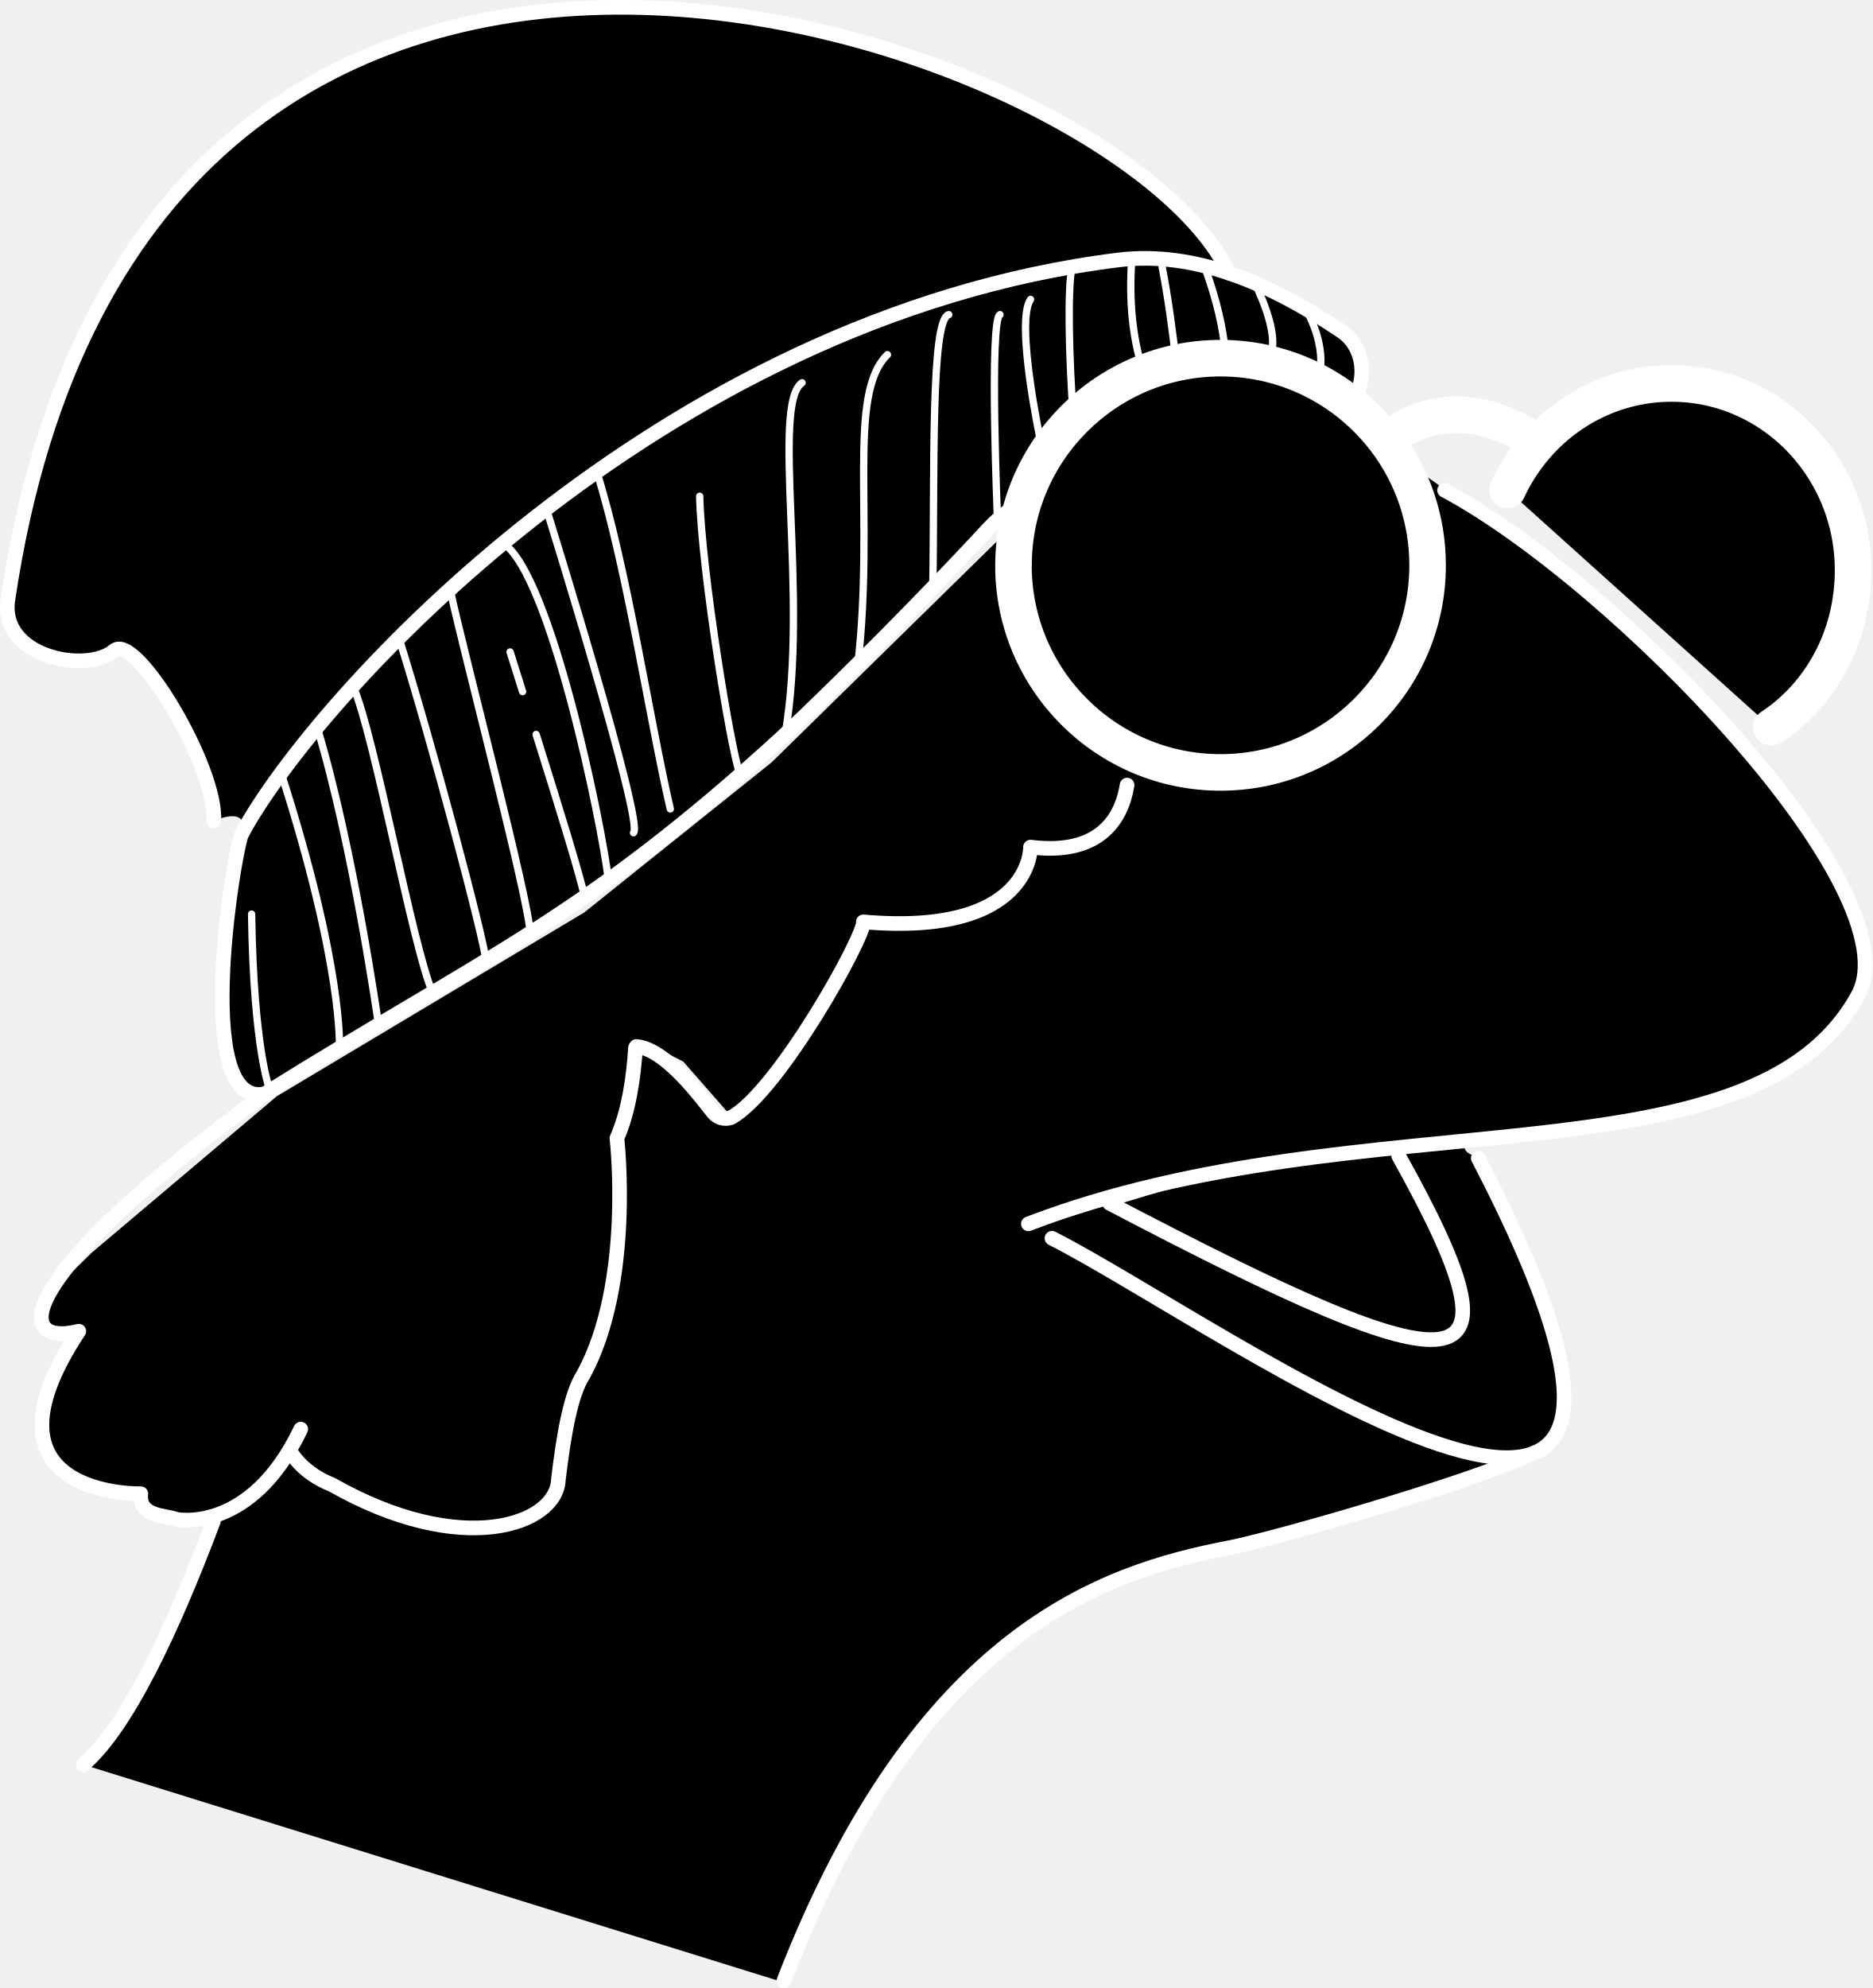
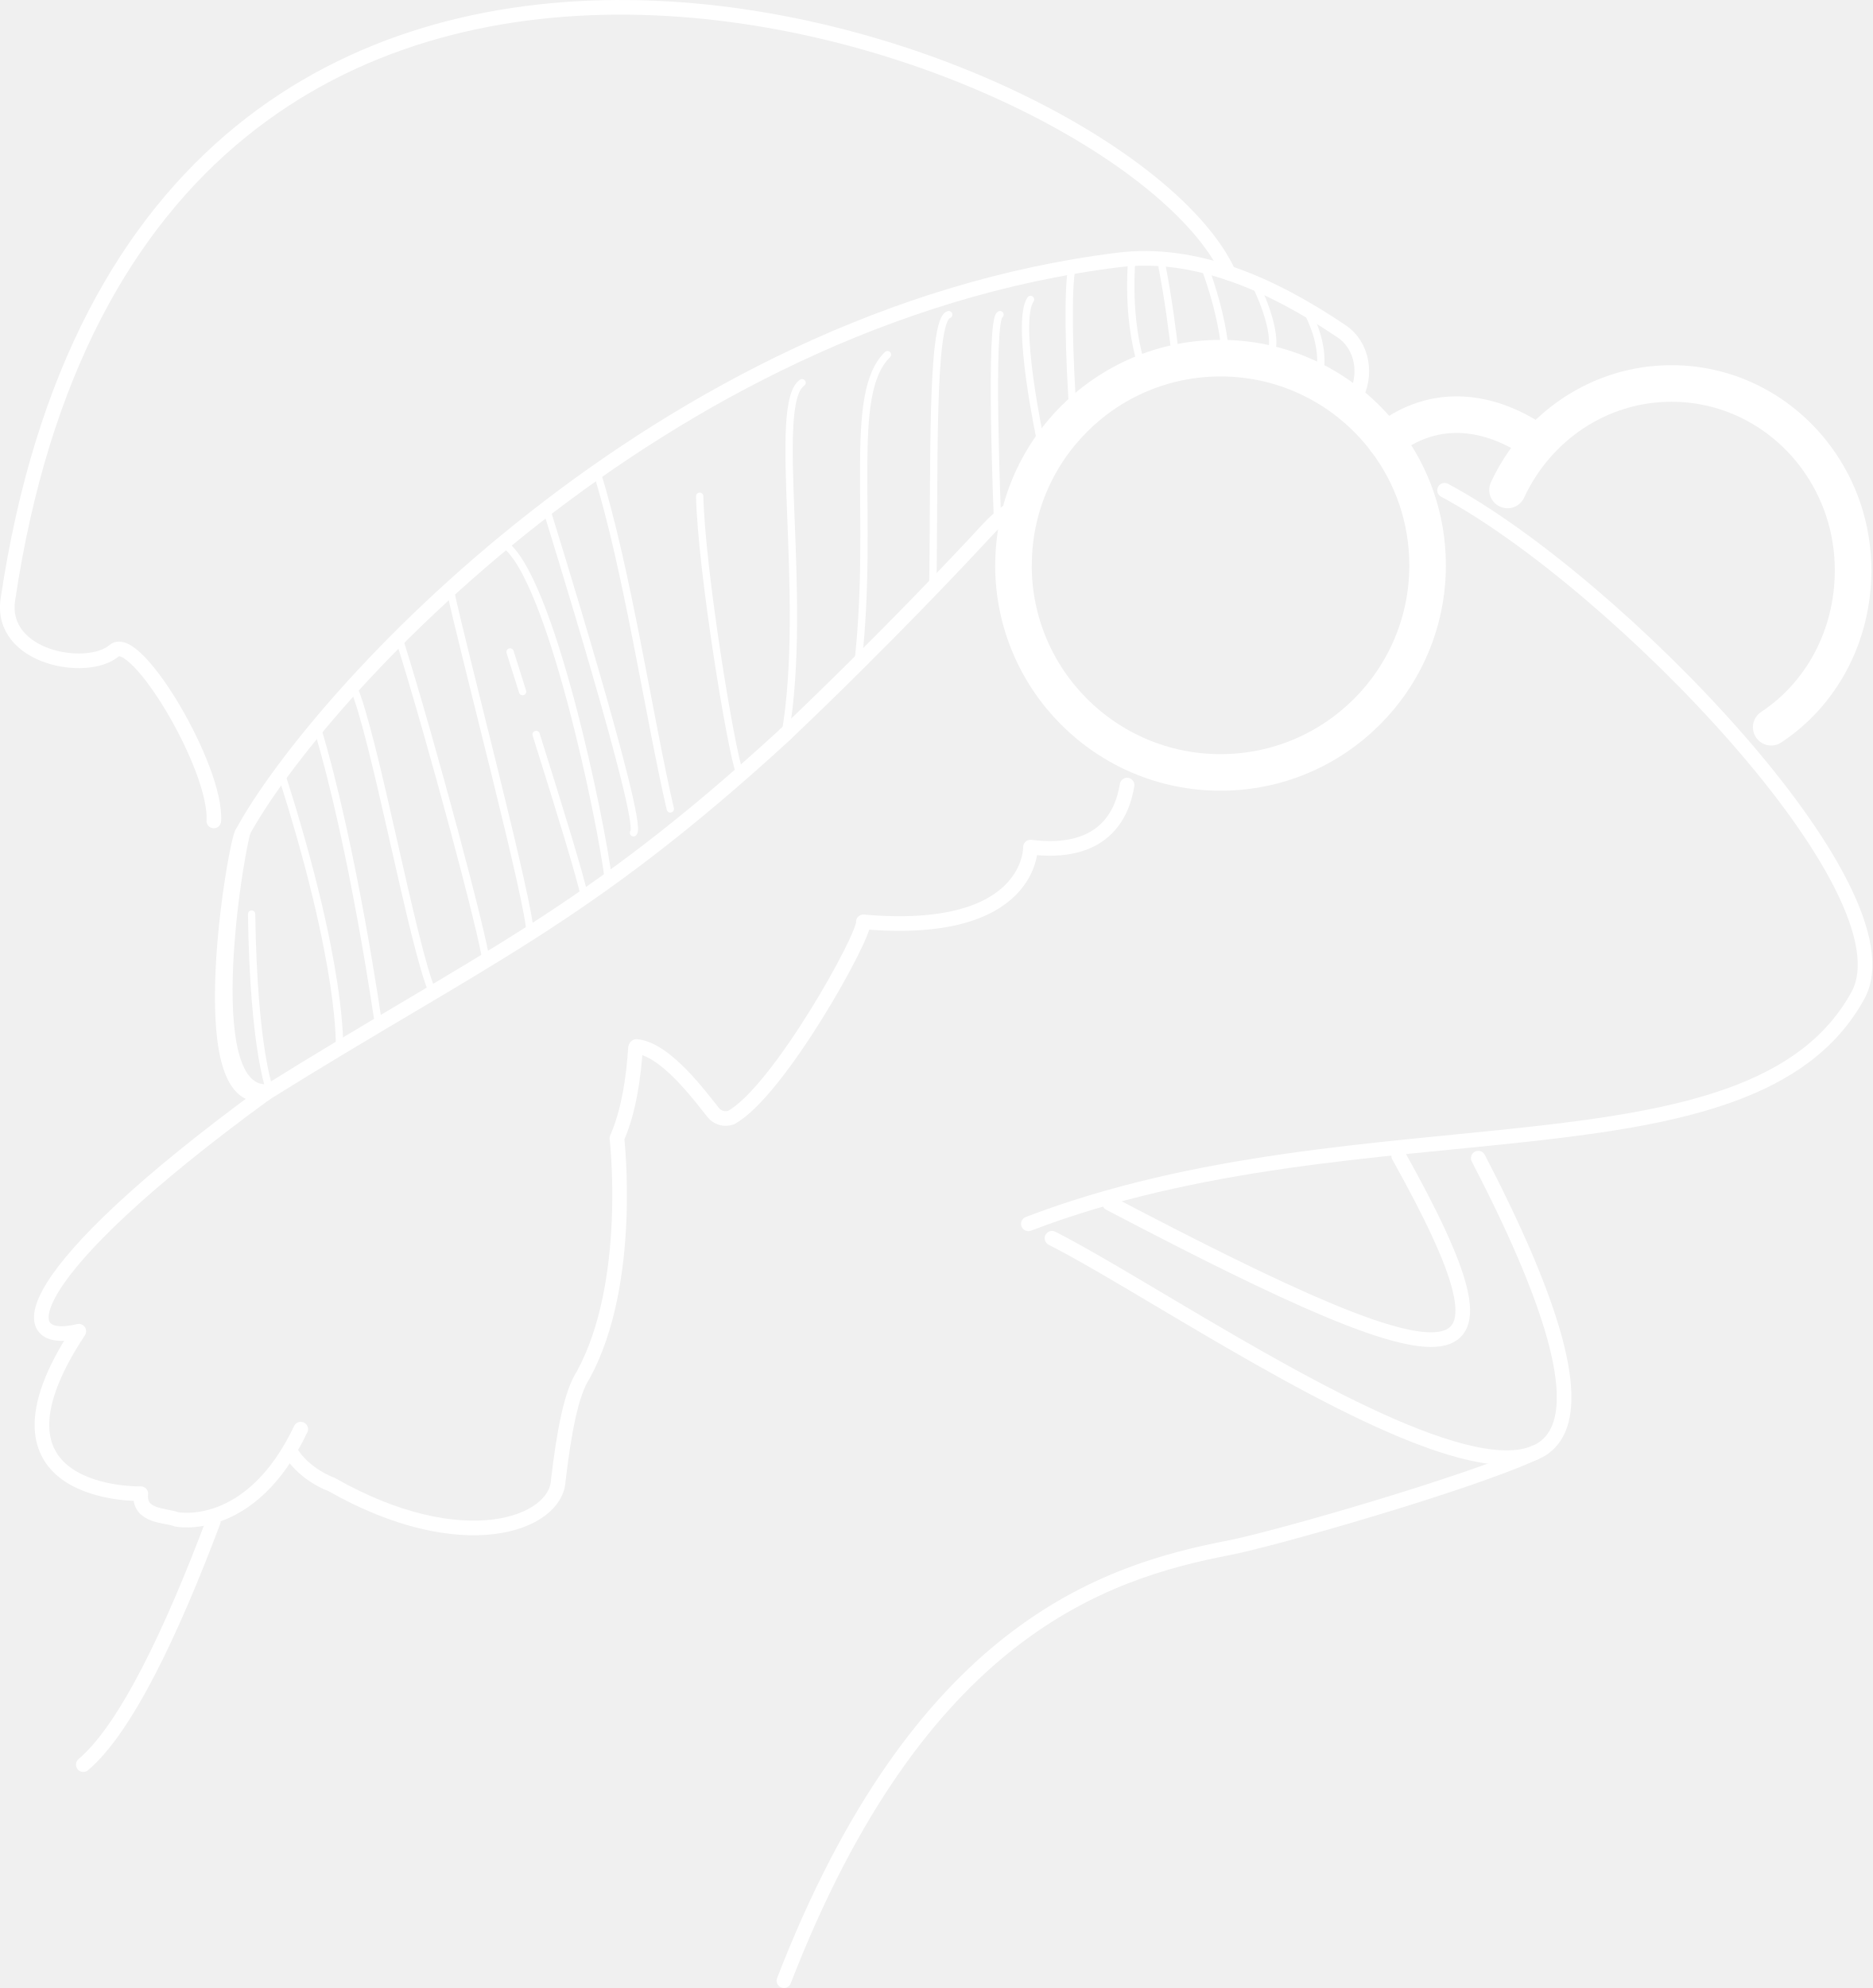
<svg xmlns="http://www.w3.org/2000/svg" id="Layer_1" version="1.1" viewBox="0 0 256.07 271.81">
-   <g id="Layer_11" data-name="Layer_1">
-     <path d="M11.39,241.27s19.71-29.2,17.78-33.99c0,0,7.34-3.09,10.07-8.44l5.72,3.97,7.46,3.54,8.01,2.2,5.43.32,5.9-1.04,4.24-3.91,3.78-15.95,4.88-14.44.26-17.77,2.83-13.13,11.71,10.69,8.32-6.71,2.32-6.03,3.13-4.59,5.57-8.41-.19-1.72h12.48l8.47-4.8,2.17-5.88,7.8.22,4.57-5.32,1.57-8.66,16.42,5.73,23.14-19.23-.2-22.82,25,17.57,20.99,21.74,11.83,18.78,2.6,10.42-8.88,11.69-15.03,5.99-31.14,4.67c-.37.93-.07,1.63,1.04,2.05l10.3,20.42,2.31,15.24-3.39,4.92-6.93,2.68-13.14,4.13-13.41,3.91-21.46,5.54-16.28,8.68-11.89,10.15-10.59,15.82-5.3,11.27-4.79,10.18" />
-     <polygon points="156.53 104.24 139.76 82.48 139.76 70.66 105.52 104.24 79.91 124.75 37.85 149.89 12.49 171.32 7.63 176.09 6.2 180.87 10.95 182.57 5.64 192.54 5.64 197.91 11.64 202.59 18.56 204.3 20.86 206.06 21.6 206.44 24.26 207.51 28.68 208.03 32.98 207.54 39.78 201.34 40.94 199.84 47.6 203.89 62.62 208.81 73.11 208.81 78.04 205.67 79.82 194.2 85.35 179.83 87.05 162.4 86.54 155.85 89.09 142.93 93.44 145.14 100.02 152.65 102.78 152.79 107.31 149.01 111.96 141.57 115.76 135.7 119.4 129.43 120.63 126.09 132.53 126.11 140.78 122.44 143.25 115.81 150.09 115.6 155.57 111.16 156.53 104.24" />
-     <path d="M168.03,37.33C153.21,5.24,19.58-42.32,1.08,81.96c-1.19,7.98,10.81,10.16,14.54,7,2.98-2.53,14.08,16.06,13.62,23.28,0,0,4.83-2.23,3.89,1.63" />
+   <g id="Layer_11">
    <path d="M108.29,99.53c13.72-13.03,24.43-24.47,27.71-28.02" fill="none" stroke="#fff" stroke-miterlimit="10" />
    <path d="M37.13,148.67c29.69-18.55,43.6-23.85,71.17-49.14" fill="none" stroke="#fff" stroke-miterlimit="10" />
    <path d="M34.05,112.98c-.82.53-7.28,37.76,3.07,35.69" fill="none" stroke="#fff" stroke-miterlimit="10" />
-     <path d="M153.79,34.67c-62.83,7.83-109.74,59.89-119.74,78.31,0,0-10.15,34.77,2.16,36.66l37.78-22.73,25.43-19.22,19.62-18.62,18.24-19.45,8.33-10.31,8.44-7.24,19.66-3.49,11.07,6.74s4.16-5.51-1.28-10-19.76-10.9-24.57-9.99" />
-     <path d="M200.4,155.97s-.97,1.67,1.64,2.14l7.87,17.75,3.7,11.67-.81,8.54-4.86,3.08-12.19-1.73-26.13-12.94-19.17-11.19-7.65-4.64s1.22-1.05,0-2.13,17.16-4.47,17.16-4.47l28.18-4.7,12.27-1.38h-.01Z" />
-     <path d="M151.74,164.51c49.63,26.03,57.21,25,39.28-7.15-13.52-.17-26.38,3.07-39.28,7.15Z" stroke="#fff" stroke-miterlimit="10" />
    <path d="M209.14,59.8c-3.66-2.31-11.64-5.85-19.63.42" fill="none" stroke="#fff" stroke-linecap="round" stroke-linejoin="round" stroke-width="5" />
-     <path d="M242.23,99.43c6.82-4.5,11.2-12.41,11.2-21.47,0-5.78-1.87-11.11-5.02-15.39-4.53-6.16-11.72-10.14-19.81-10.14-9.89,0-18.44,5.95-22.43,14.56" stroke="#fff" stroke-linecap="round" stroke-linejoin="round" stroke-width="5" />
+     <path d="M242.23,99.43c6.82-4.5,11.2-12.41,11.2-21.47,0-5.78-1.87-11.11-5.02-15.39-4.53-6.16-11.72-10.14-19.81-10.14-9.89,0-18.44,5.95-22.43,14.56" fill="none" stroke="#fff" stroke-linecap="round" stroke-linejoin="round" stroke-width="5" />
    <path d="M143.87,169.3c23.06,11.67,98.88,67.14,58.3-10.95" fill="none" stroke="#fff" stroke-linecap="round" stroke-miterlimit="10" stroke-width="2" />
    <path d="M191.28,158.03c17.92,32.15,10.09,32.51-39.54,6.48" fill="none" stroke="#fff" stroke-linecap="round" stroke-miterlimit="10" stroke-width="2" />
    <path d="M209.91,198.61c-8.93,4.15-35.6,11.81-41.88,13.02-17.15,3.31-42.33,11.46-60.82,59.18" fill="none" stroke="#fff" stroke-linecap="round" stroke-miterlimit="10" stroke-width="2" />
    <path d="M197.56,67.03c23.19,12.39,64.37,54.76,56.53,69.07-14.53,26.52-67.52,13.67-113.45,31.23" fill="none" stroke="#fff" stroke-linecap="round" stroke-linejoin="round" stroke-width="2" />
-     <path d="M138.6,77.29c0,15.64,12.68,28.32,28.32,28.32s28.32-12.68,28.32-28.32c0-6.41-2.13-12.33-5.72-17.07-5.17-6.83-13.37-11.25-22.59-11.25-15.64,0-28.32,12.68-28.32,28.32h-.01Z" stroke="#fff" stroke-linecap="round" stroke-linejoin="round" stroke-width="5" />
+     <path d="M138.6,77.29c0,15.64,12.68,28.32,28.32,28.32s28.32-12.68,28.32-28.32c0-6.41-2.13-12.33-5.72-17.07-5.17-6.83-13.37-11.25-22.59-11.25-15.64,0-28.32,12.68-28.32,28.32h-.01Z" fill="none" stroke="#fff" stroke-linecap="round" stroke-linejoin="round" stroke-width="5" />
    <path d="M107.38,100.41c13.72-13.03,24.43-24.47,27.71-28.02.99-1.07,2.07-2.04,3.29-2.83" fill="none" stroke="#fff" stroke-linecap="round" stroke-linejoin="round" stroke-width="2" />
    <path d="M33.14,113.86c10-18.42,56.91-70.48,119.74-78.31,10.56-1.32,21,3.27,30.61,9.76,2.91,1.97,3.52,6.05,1.79,9.11l-.51.9" fill="none" stroke="#fff" stroke-linecap="round" stroke-linejoin="round" stroke-width="2" />
    <path d="M29.17,208.03c-5.69,15.1-11.96,28.33-17.78,33.24" fill="none" stroke="#fff" stroke-linecap="round" stroke-linejoin="round" stroke-width="2" />
    <path d="M164.96,37.06c1.49,4.2,2.29,7.79,2.6,10.93" fill="none" stroke="#fff" stroke-linecap="round" stroke-linejoin="round" />
    <path d="M158.92,36.41c.81,4.18,1.42,8.64,1.94,13.22" fill="none" stroke="#fff" stroke-linecap="round" stroke-linejoin="round" />
    <path d="M154.78,35.36c-.42,6.1.19,10.69,1.3,14.55" fill="none" stroke="#fff" stroke-linecap="round" stroke-linejoin="round" />
    <path d="M146.61,36.48c-.61,2.77-.46,12.02.2,20.88" fill="none" stroke="#fff" stroke-linecap="round" stroke-linejoin="round" />
    <path d="M142.29,60.21s-3.47-16.22-1.35-19.27" fill="none" stroke="#fff" stroke-linecap="round" stroke-linejoin="round" />
    <path d="M136.42,71.08s-1.15-27.33.34-28.06" fill="none" stroke="#fff" stroke-linecap="round" stroke-linejoin="round" />
    <path d="M129.75,43.02c-2.5.65-1.91,21.8-2.18,37.33" fill="none" stroke="#fff" stroke-linecap="round" stroke-linejoin="round" />
    <path d="M121.37,48.49c-5.58,5.43-1.75,21.74-4.03,42.25" fill="none" stroke="#fff" stroke-linecap="round" stroke-linejoin="round" />
    <path d="M180.07,52.21s1.94-3.38-1.32-9.69" fill="none" stroke="#fff" stroke-linecap="round" stroke-linejoin="round" />
    <path d="M81.61,64.5c4.06,12.8,7.23,33.92,10.06,46.1" fill="none" stroke="#fff" stroke-linecap="round" stroke-linejoin="round" />
    <path d="M101.15,105.7c-1.23-3.32-5.23-27.83-5.46-37.85" fill="none" stroke="#fff" stroke-linecap="round" stroke-linejoin="round" />
    <path d="M107.38,100.41c3.24-18.9-1.95-45.15,2.31-48.08" fill="none" stroke="#fff" stroke-linecap="round" stroke-linejoin="round" />
    <path d="M168.03,37.33C153.21,5.24,19.58-42.32,1.08,81.96c-1.19,7.98,10.81,10.16,14.54,7,2.98-2.53,14.08,16.06,13.62,23.28" fill="none" stroke="#fff" stroke-linecap="round" stroke-linejoin="round" stroke-width="2" />
    <path d="M74.72,69.56s13.44,43.06,11.92,44.3" fill="none" stroke="#fff" stroke-linecap="round" stroke-linejoin="round" />
    <path d="M68.81,74.27c6.46,4.16,13.47,38.24,14.4,46.05" fill="none" stroke="#fff" stroke-linecap="round" stroke-linejoin="round" />
    <path d="M36.93,149.11s-2.25-5.48-2.52-24.13" fill="none" stroke="#fff" stroke-linecap="round" stroke-linejoin="round" />
    <path d="M46.42,143.3s.58-10.98-7.97-37.6" fill="none" stroke="#fff" stroke-linecap="round" stroke-linejoin="round" />
    <path d="M51.77,140.11s-3.44-24.31-8.4-40.67" fill="none" stroke="#fff" stroke-linecap="round" stroke-linejoin="round" />
    <path d="M59.17,135.72c-2.76-6.28-7.92-35.16-10.89-41.92" fill="none" stroke="#fff" stroke-linecap="round" stroke-linejoin="round" />
    <path d="M66.46,131.34c-.33-3.25-7.3-29.46-11.9-44.12" fill="none" stroke="#fff" stroke-linecap="round" stroke-linejoin="round" />
    <path d="M72.48,127.58c.11-3.63-9.09-38.42-10.84-46.61" fill="none" stroke="#fff" stroke-linecap="round" stroke-linejoin="round" />
    <path d="M71.47,94.56c-.59-1.87-1.17-3.7-1.71-5.42" fill="none" stroke="#fff" stroke-linecap="round" stroke-linejoin="round" />
    <path d="M79.94,122.63c-.51-2.63-3.52-12.37-6.62-22.21" fill="none" stroke="#fff" stroke-linecap="round" stroke-linejoin="round" />
    <path d="M154.14,107.34c-.68,4.27-3.44,9.71-13.21,8.48,0,0,.31,12.26-22.86,10.22.28,1.86-11.61,23.26-18.09,26.76-.88.32-1.86.04-2.44-.69-1.71-2.12-6.5-8.69-10.51-9.03" fill="none" stroke="#fff" stroke-linecap="round" stroke-linejoin="round" stroke-width="2" />
    <path d="M86.91,143.27c-.24,3.87-.89,8.63-2.54,12.36,0,0,2.3,19.71-4.6,32.35-1.67,2.52-2.65,7.95-3.41,14.35-.23,6.11-13.16,10.81-31.02.63,0,0-3.65-1.23-5.67-4.55" fill="none" stroke="#fff" stroke-linecap="round" stroke-linejoin="round" stroke-width="2" />
    <path d="M36.21,149.56c29.69-18.55,43.6-23.85,71.17-49.14" fill="none" stroke="#fff" stroke-linecap="round" stroke-linejoin="round" stroke-width="2" />
    <path d="M36.21,149.56c-10.36,2.07-3.89-35.16-3.07-35.69" fill="none" stroke="#fff" stroke-linecap="round" stroke-linejoin="round" stroke-width="2" />
    <path d="M41.13,195.4c-6.88,14.45-17.01,12.33-17.01,12.33-1.38-.58-5.2-.29-4.86-3.5,0,0-23.57.59-8.48-22.22-9.41,2.3-8.51-7.66,25.46-32.46" fill="none" stroke="#fff" stroke-linecap="round" stroke-linejoin="round" stroke-width="2" />
    <path d="M171.6,38.69s3.54,6.83,2.12,9.89" fill="none" stroke="#fff" stroke-linecap="round" stroke-linejoin="round" />
  </g>
</svg>
